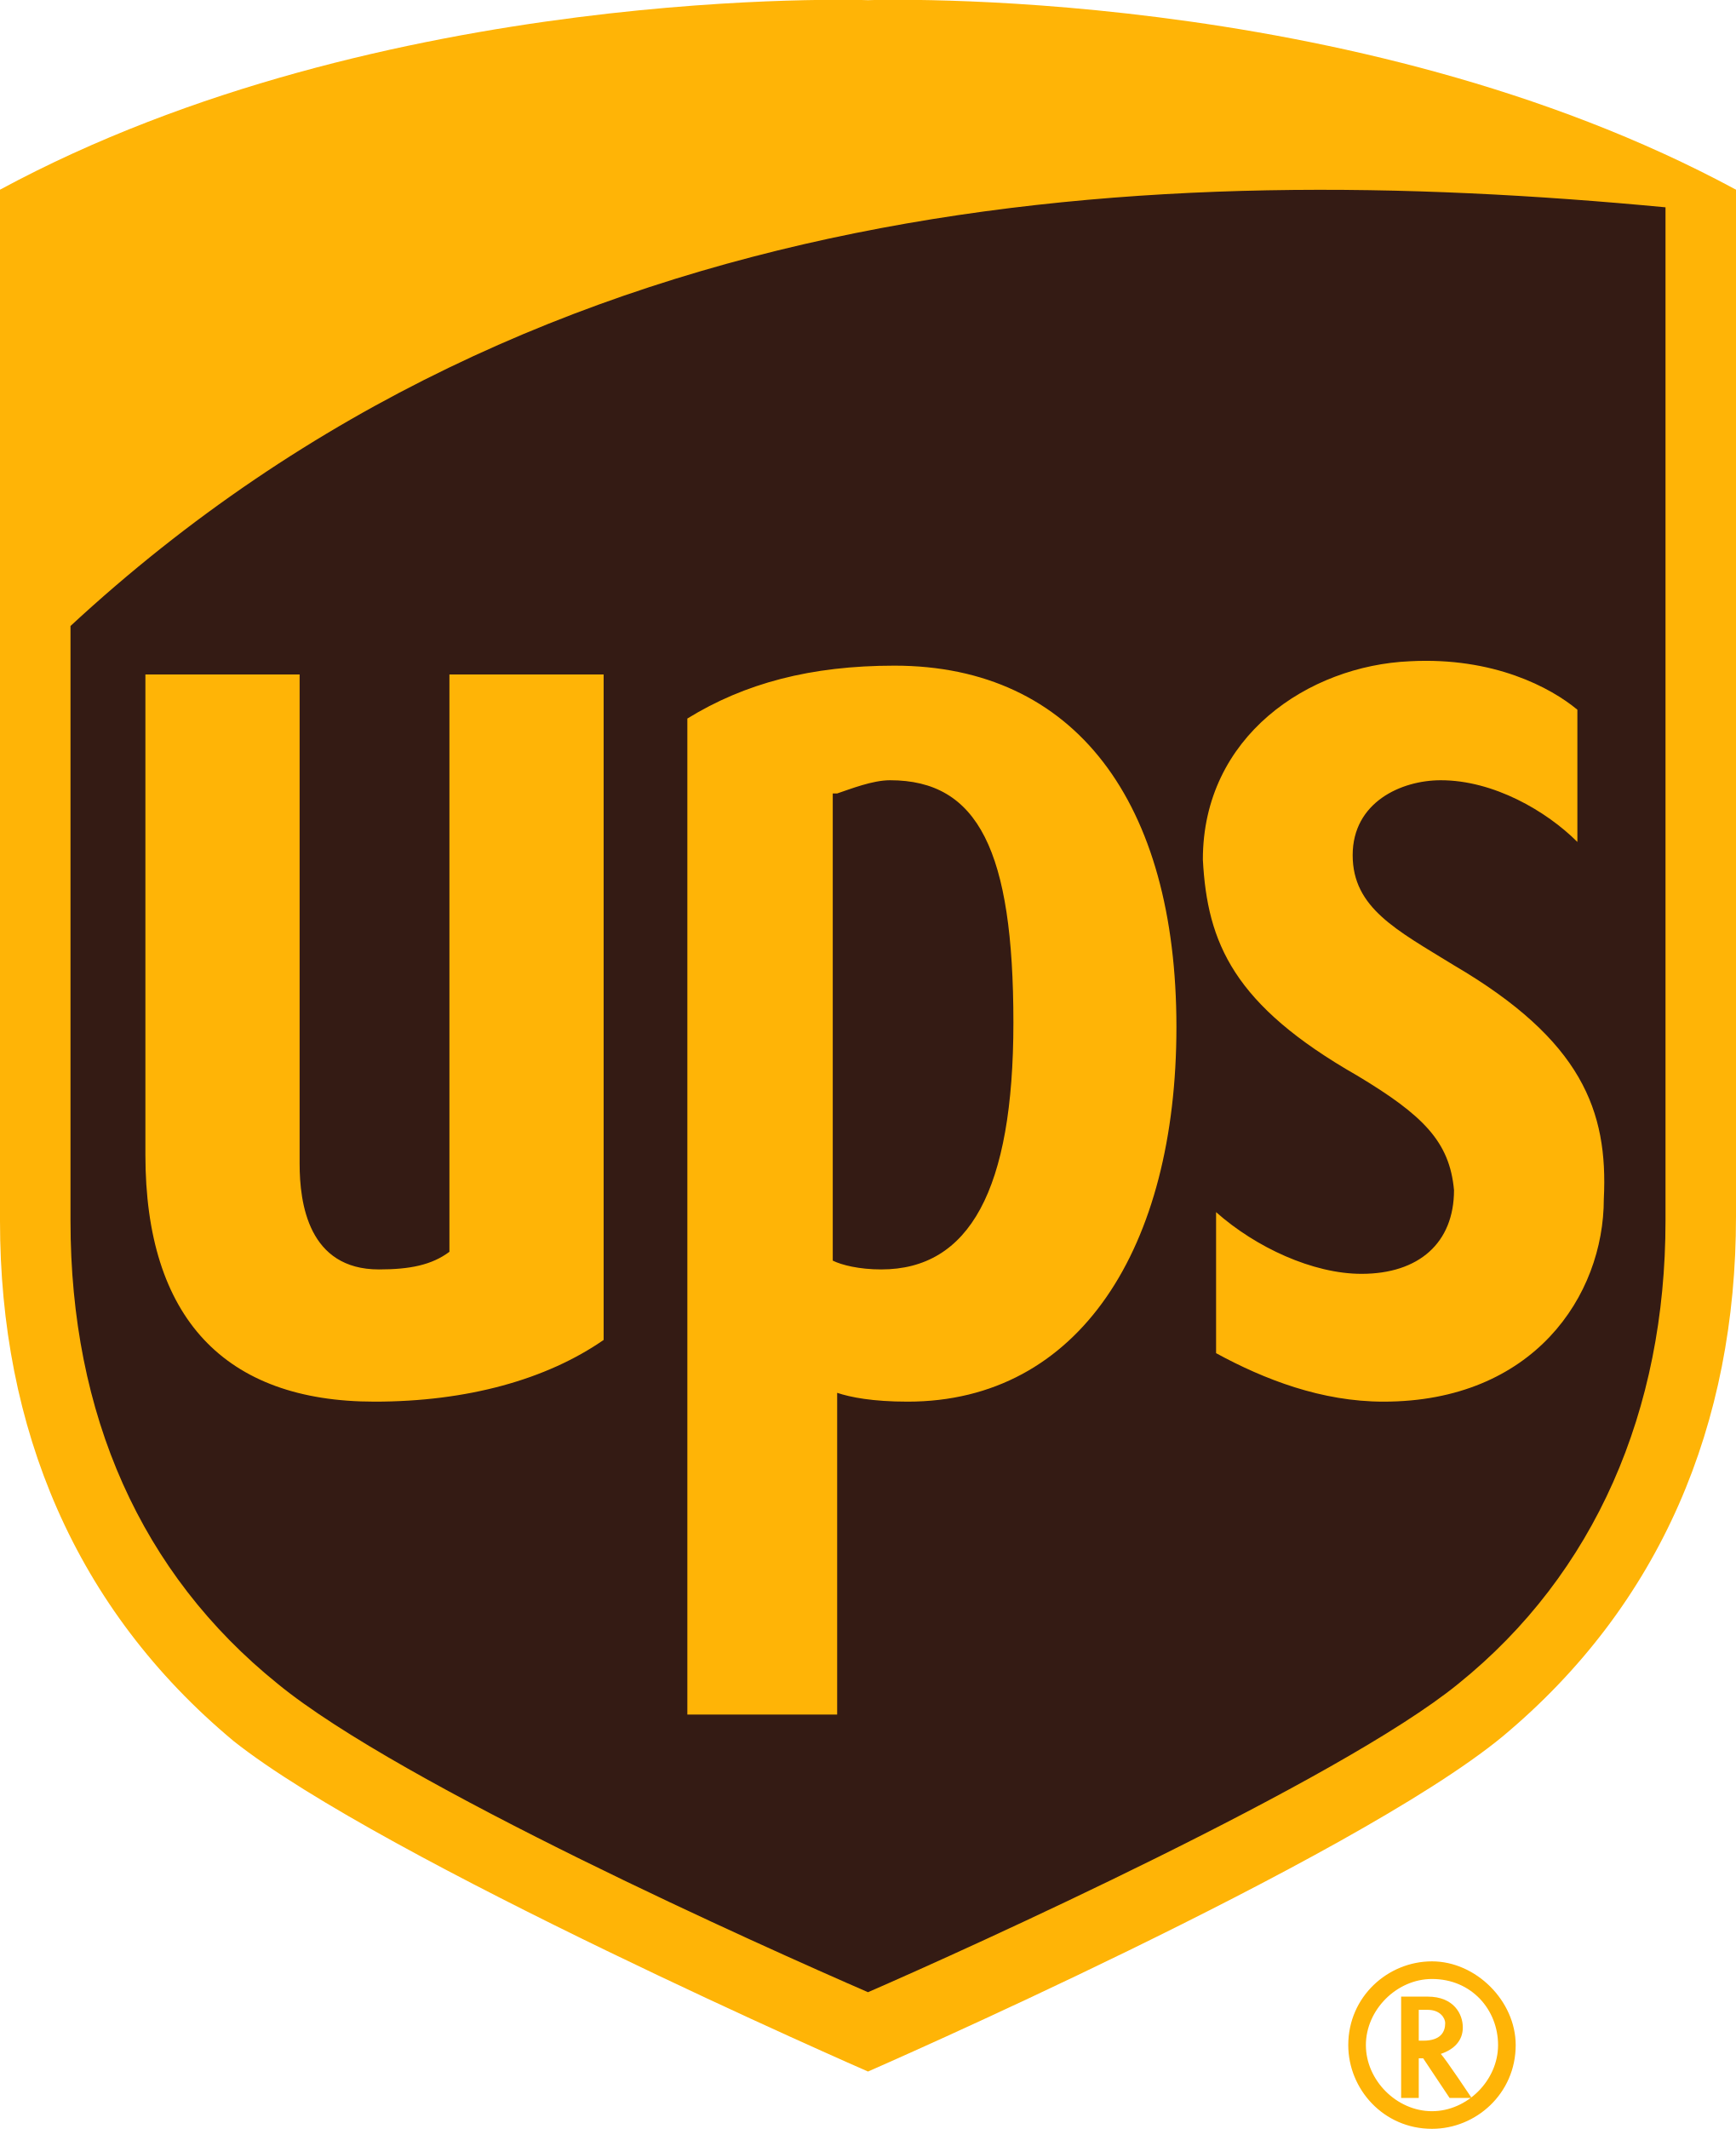
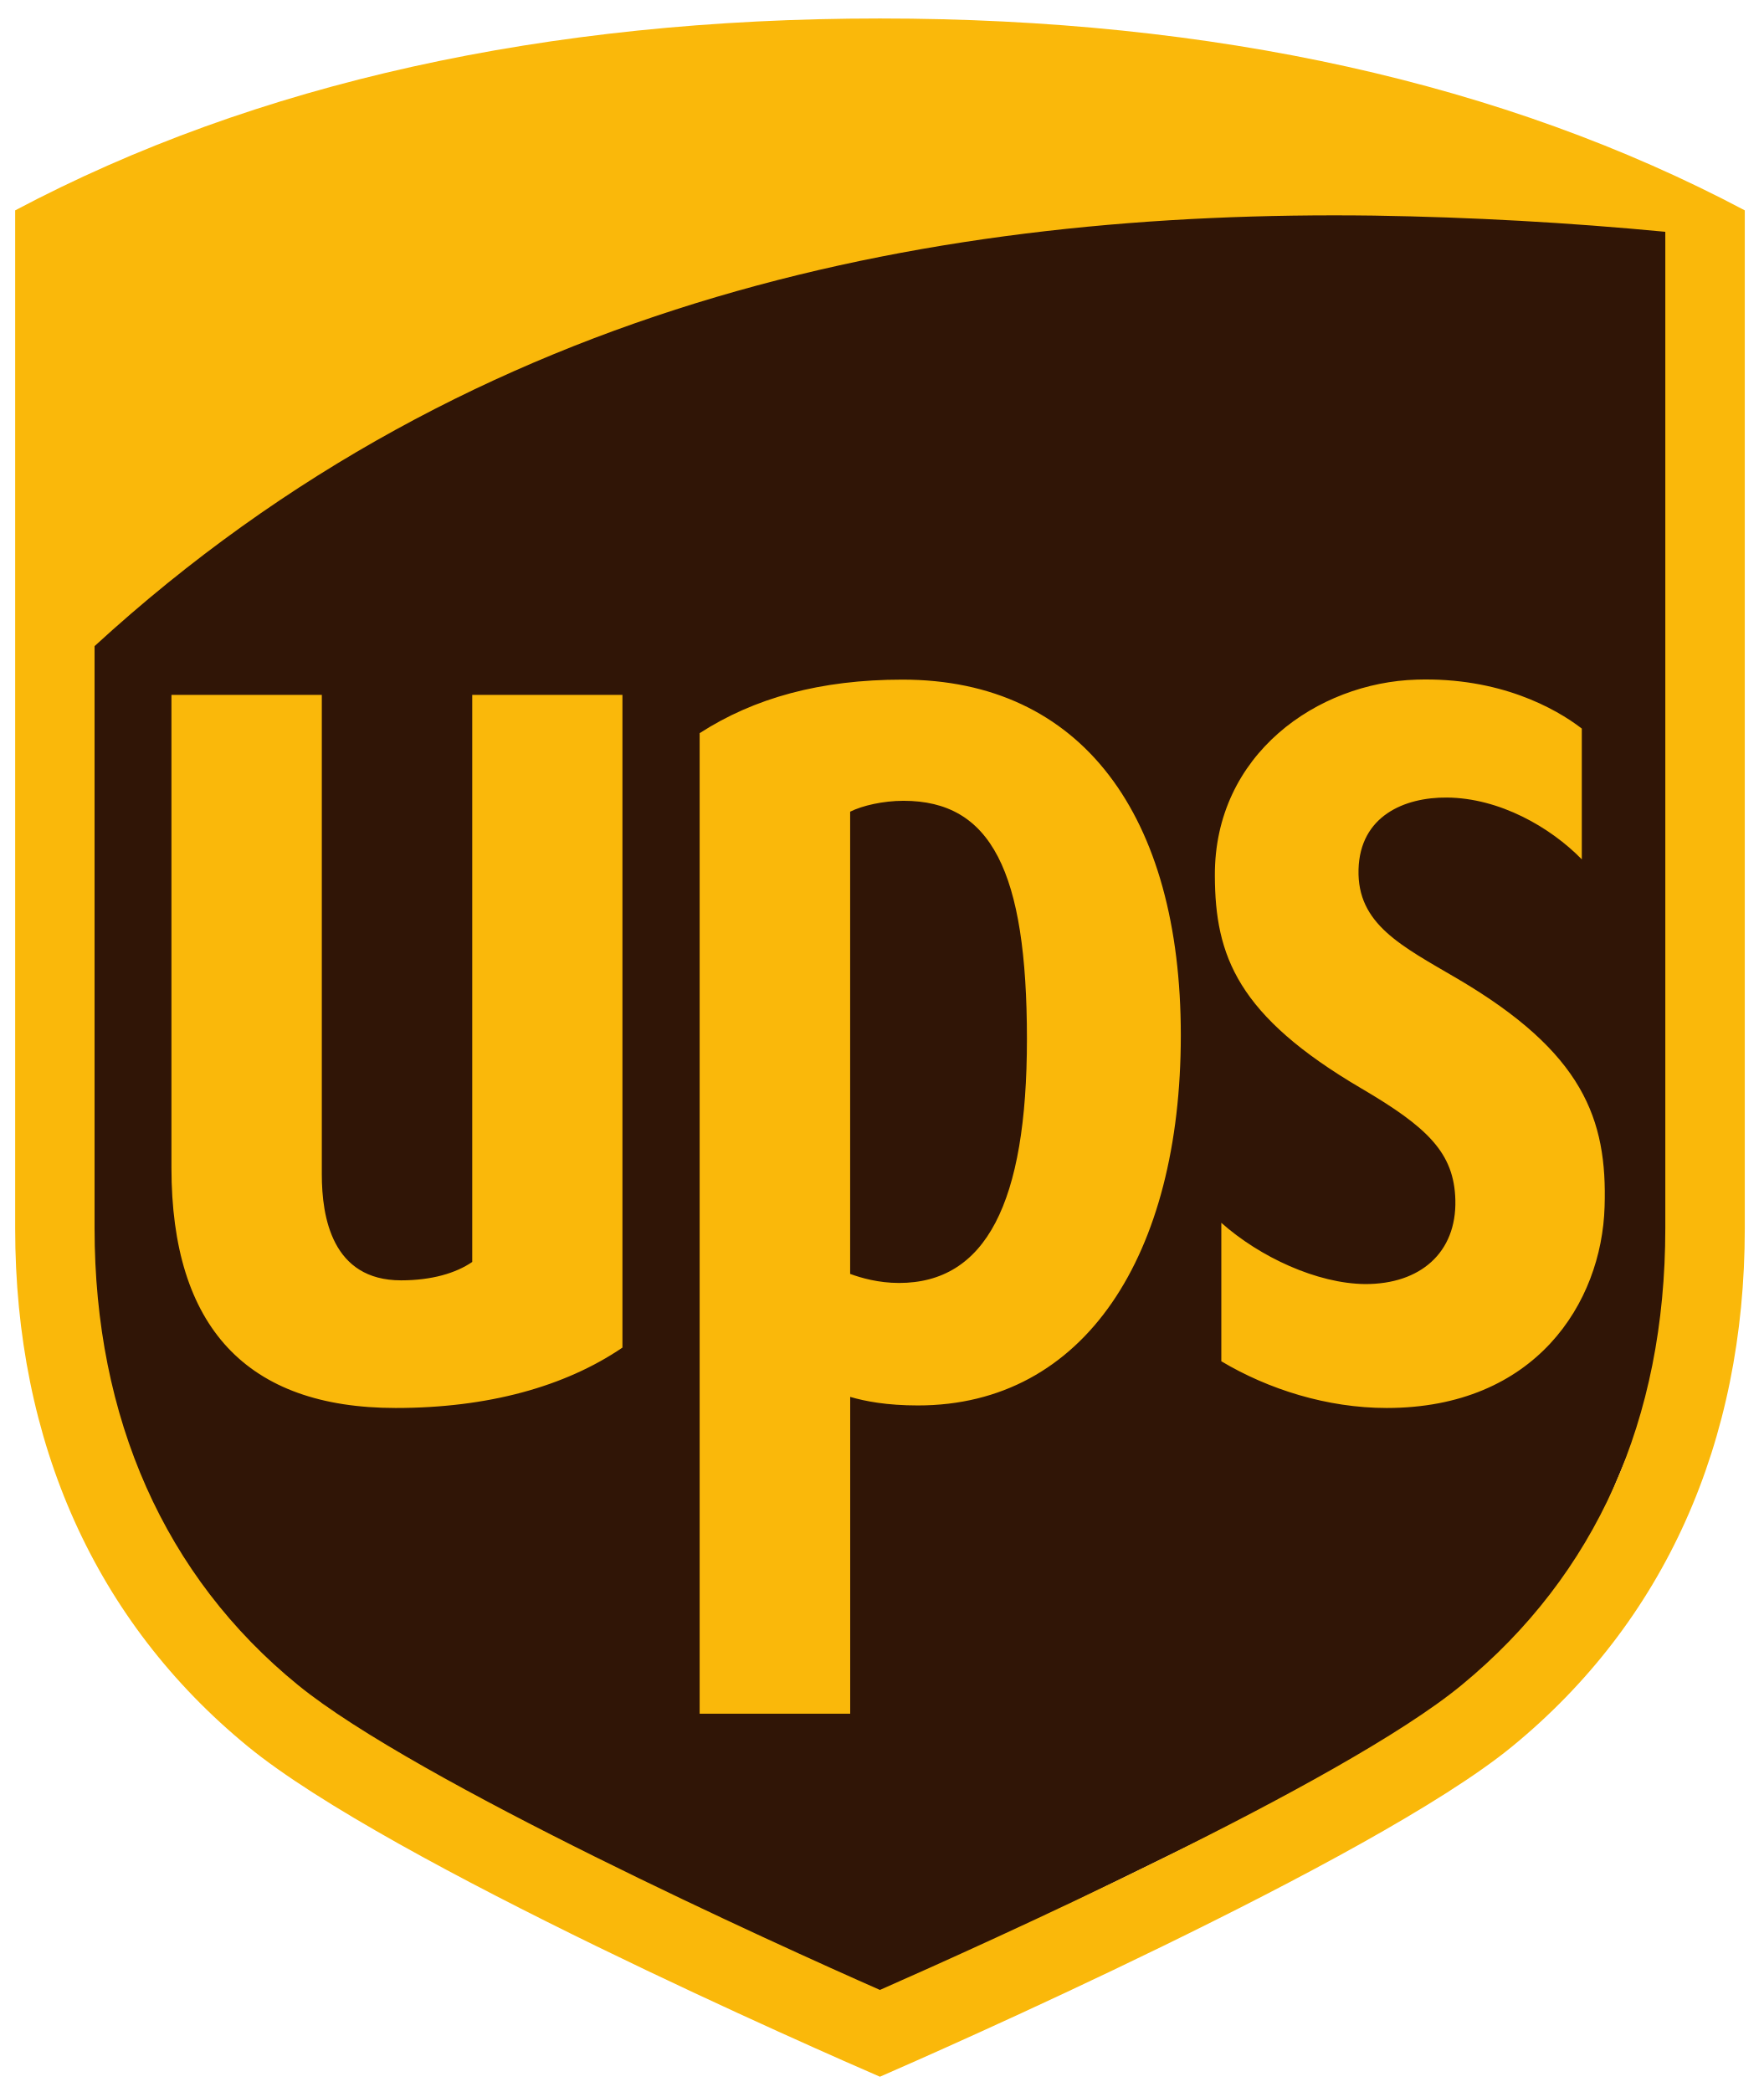
- <svg xmlns="http://www.w3.org/2000/svg" id="Layer_1" viewBox="0 0 39.4 48.3" width="2039" height="2500">
-   <style>.st0{fill:#341b14}.st1{fill:#ffb406}</style>
-   <path class="st0" d="M19.7 46.5c.4-.2 10.8-4.7 14.1-7.4 3.4-2.8 5.2-6.8 5.2-11.6V5l-.3-.1C30.4.4 20.1.7 19.6.7 19.2.7 8.9.4.6 4.9L.4 5v22.6c0 4.8 1.8 8.8 5.2 11.6 3.3 2.7 13.7 7.2 14.1 7.3" />
-   <path class="st1" d="M19.7 47s-11-4.8-14.4-7.5C1.7 36.5 0 32.4 0 27.7V4.3C8.7-.4 19.7 0 19.7 0s11-.4 19.7 4.3v23.3c0 4.7-1.7 8.8-5.3 11.8-3.4 2.8-14.4 7.6-14.4 7.6M1.6 27.7c0 4.4 1.6 8 4.7 10.5 2.8 2.3 11.1 6 13.4 7 2.3-1 10.7-4.8 13.4-7 3.1-2.5 4.7-6.2 4.7-10.5v-23c-11.6-1.1-25.4-.5-36.2 9.5v13.5z" />
-   <path class="st1" d="M30.8 24.4c1.5.9 2.1 1.5 2.2 2.6 0 1.2-.8 1.9-2.1 1.9-1.1 0-2.4-.6-3.3-1.4v3.2c1.1.6 2.4 1.1 3.8 1.1 3.4 0 5-2.4 5-4.6.1-2-.5-3.6-3.4-5.3-1.3-.8-2.3-1.3-2.3-2.5s1.1-1.7 2-1.7c1.2 0 2.4.7 3.1 1.4v-3c-.6-.5-1.9-1.2-3.8-1.1-2.3.1-4.7 1.7-4.7 4.5.1 1.9.7 3.3 3.5 4.9M19 31.6c.3.1.8.2 1.6.2 3.9 0 6.1-3.5 6.1-8.5 0-5.1-2.3-8.2-6.4-8.2-1.9 0-3.4.4-4.7 1.2v22.6H19v-7.3zM19 18c.3-.1.8-.3 1.2-.3 2 0 2.8 1.6 2.8 5.5 0 3.8-1 5.6-3 5.6-.5 0-.9-.1-1.1-.2V18zM8.5 31.8c2.1 0 3.9-.5 5.2-1.4V15.3h-3.5v13.1c-.4.3-.9.4-1.6.4-1.6 0-1.8-1.5-1.8-2.4V15.3H3.3v10.9c0 3.7 1.8 5.6 5.2 5.6M31.8 45.3v2.3h.4v-.9h.1l.6.9h.5s-.6-.9-.7-1c.3-.1.5-.3.5-.6s-.2-.7-.8-.7h-.6zm.6.3c.3 0 .4.2.4.3 0 .2-.1.4-.5.4h-.1v-.7h.2z" />
-   <path class="st1" d="M34 46.4c0 .8-.7 1.5-1.5 1.5s-1.5-.7-1.5-1.5.7-1.5 1.5-1.5c.9 0 1.5.7 1.5 1.5m-1.5-1.9c-1 0-1.9.8-1.9 1.9 0 1 .8 1.9 1.9 1.9 1 0 1.9-.8 1.9-1.9 0-1-.9-1.9-1.9-1.9" />
+ <svg xmlns="http://www.w3.org/2000/svg" width="52.242" height="61.979" viewBox="0 0 52.242 61.979">
+   <path fill="#301506" fillRule="evenodd" d="M38.962 567.66l.177-20.134 4.524-5.588 13.57-7.184 16.676 8.16 3.46 8.249-.356 26.698-12.595.354-13.127-2.128-11.974-6.919z" transform="matrix(1.25 0 0 -1.25 -47.372 728.76) translate(.36 .36)" />
+   <path fill="#fab80a" d="M58.392 582.21c-7.905 0-14.8-1.53-20.495-4.548v-24.128c0-5.077 1.908-9.323 5.516-12.28 3.35-2.748 13.71-7.277 14.98-7.827 1.204.524 11.687 5.123 14.984 7.827 3.606 2.956 5.514 7.202 5.514 12.28v24.128c-5.696 3.018-12.592 4.548-20.5 4.548zm11.705-4.672a87.01 87.01 0 006.91-.384v-23.62c0-4.54-1.648-8.206-4.826-10.823-2.839-2.338-11.4-6.174-13.788-7.227-2.421 1.067-11.004 4.951-13.792 7.226-3.159 2.572-4.822 6.326-4.822 10.823v13.801c9.079 8.326 20.103 10.337 30.317 10.204zm-11.17-10.998c-1.945 0-3.515-.435-4.807-1.269v-23.24h3.568v7.509c.356-.105.872-.203 1.604-.203 3.957 0 6.232 3.567 6.232 8.775 0 5.198-2.342 8.428-6.597 8.428zm12.188 0c-2.346-.068-4.799-1.768-4.784-4.649.006-1.897.532-3.315 3.472-5.04 1.569-.921 2.201-1.528 2.228-2.647.03-1.244-.83-1.994-2.138-1.99-1.138.01-2.498.641-3.409 1.452v-3.282c1.117-.666 2.51-1.107 3.919-1.107 3.524 0 5.097 2.49 5.165 4.77.067 2.08-.507 3.653-3.487 5.404-1.33.78-2.38 1.292-2.345 2.59.035 1.267 1.087 1.713 2.097 1.704 1.246-.011 2.45-.702 3.195-1.465v3.1c-.627.483-1.955 1.22-3.913 1.16zm-29.514-.361v-11.21c0-3.779 1.788-5.692 5.316-5.692 2.183 0 4.011.505 5.373 1.431v15.47h-3.56v-13.44c-.387-.266-.963-.436-1.687-.436-1.634 0-1.878 1.498-1.878 2.51v11.367h-3.564zm17.35-2.511c2.069 0 2.926-1.652 2.926-5.647 0-3.898-.98-5.781-3.033-5.781-.483 0-.902.12-1.157.215v10.955c.289.144.78.258 1.264.258z" transform="matrix(1.25 0 0 -1.25 -47.372 728.76) translate(.36 .36)" />
</svg>
